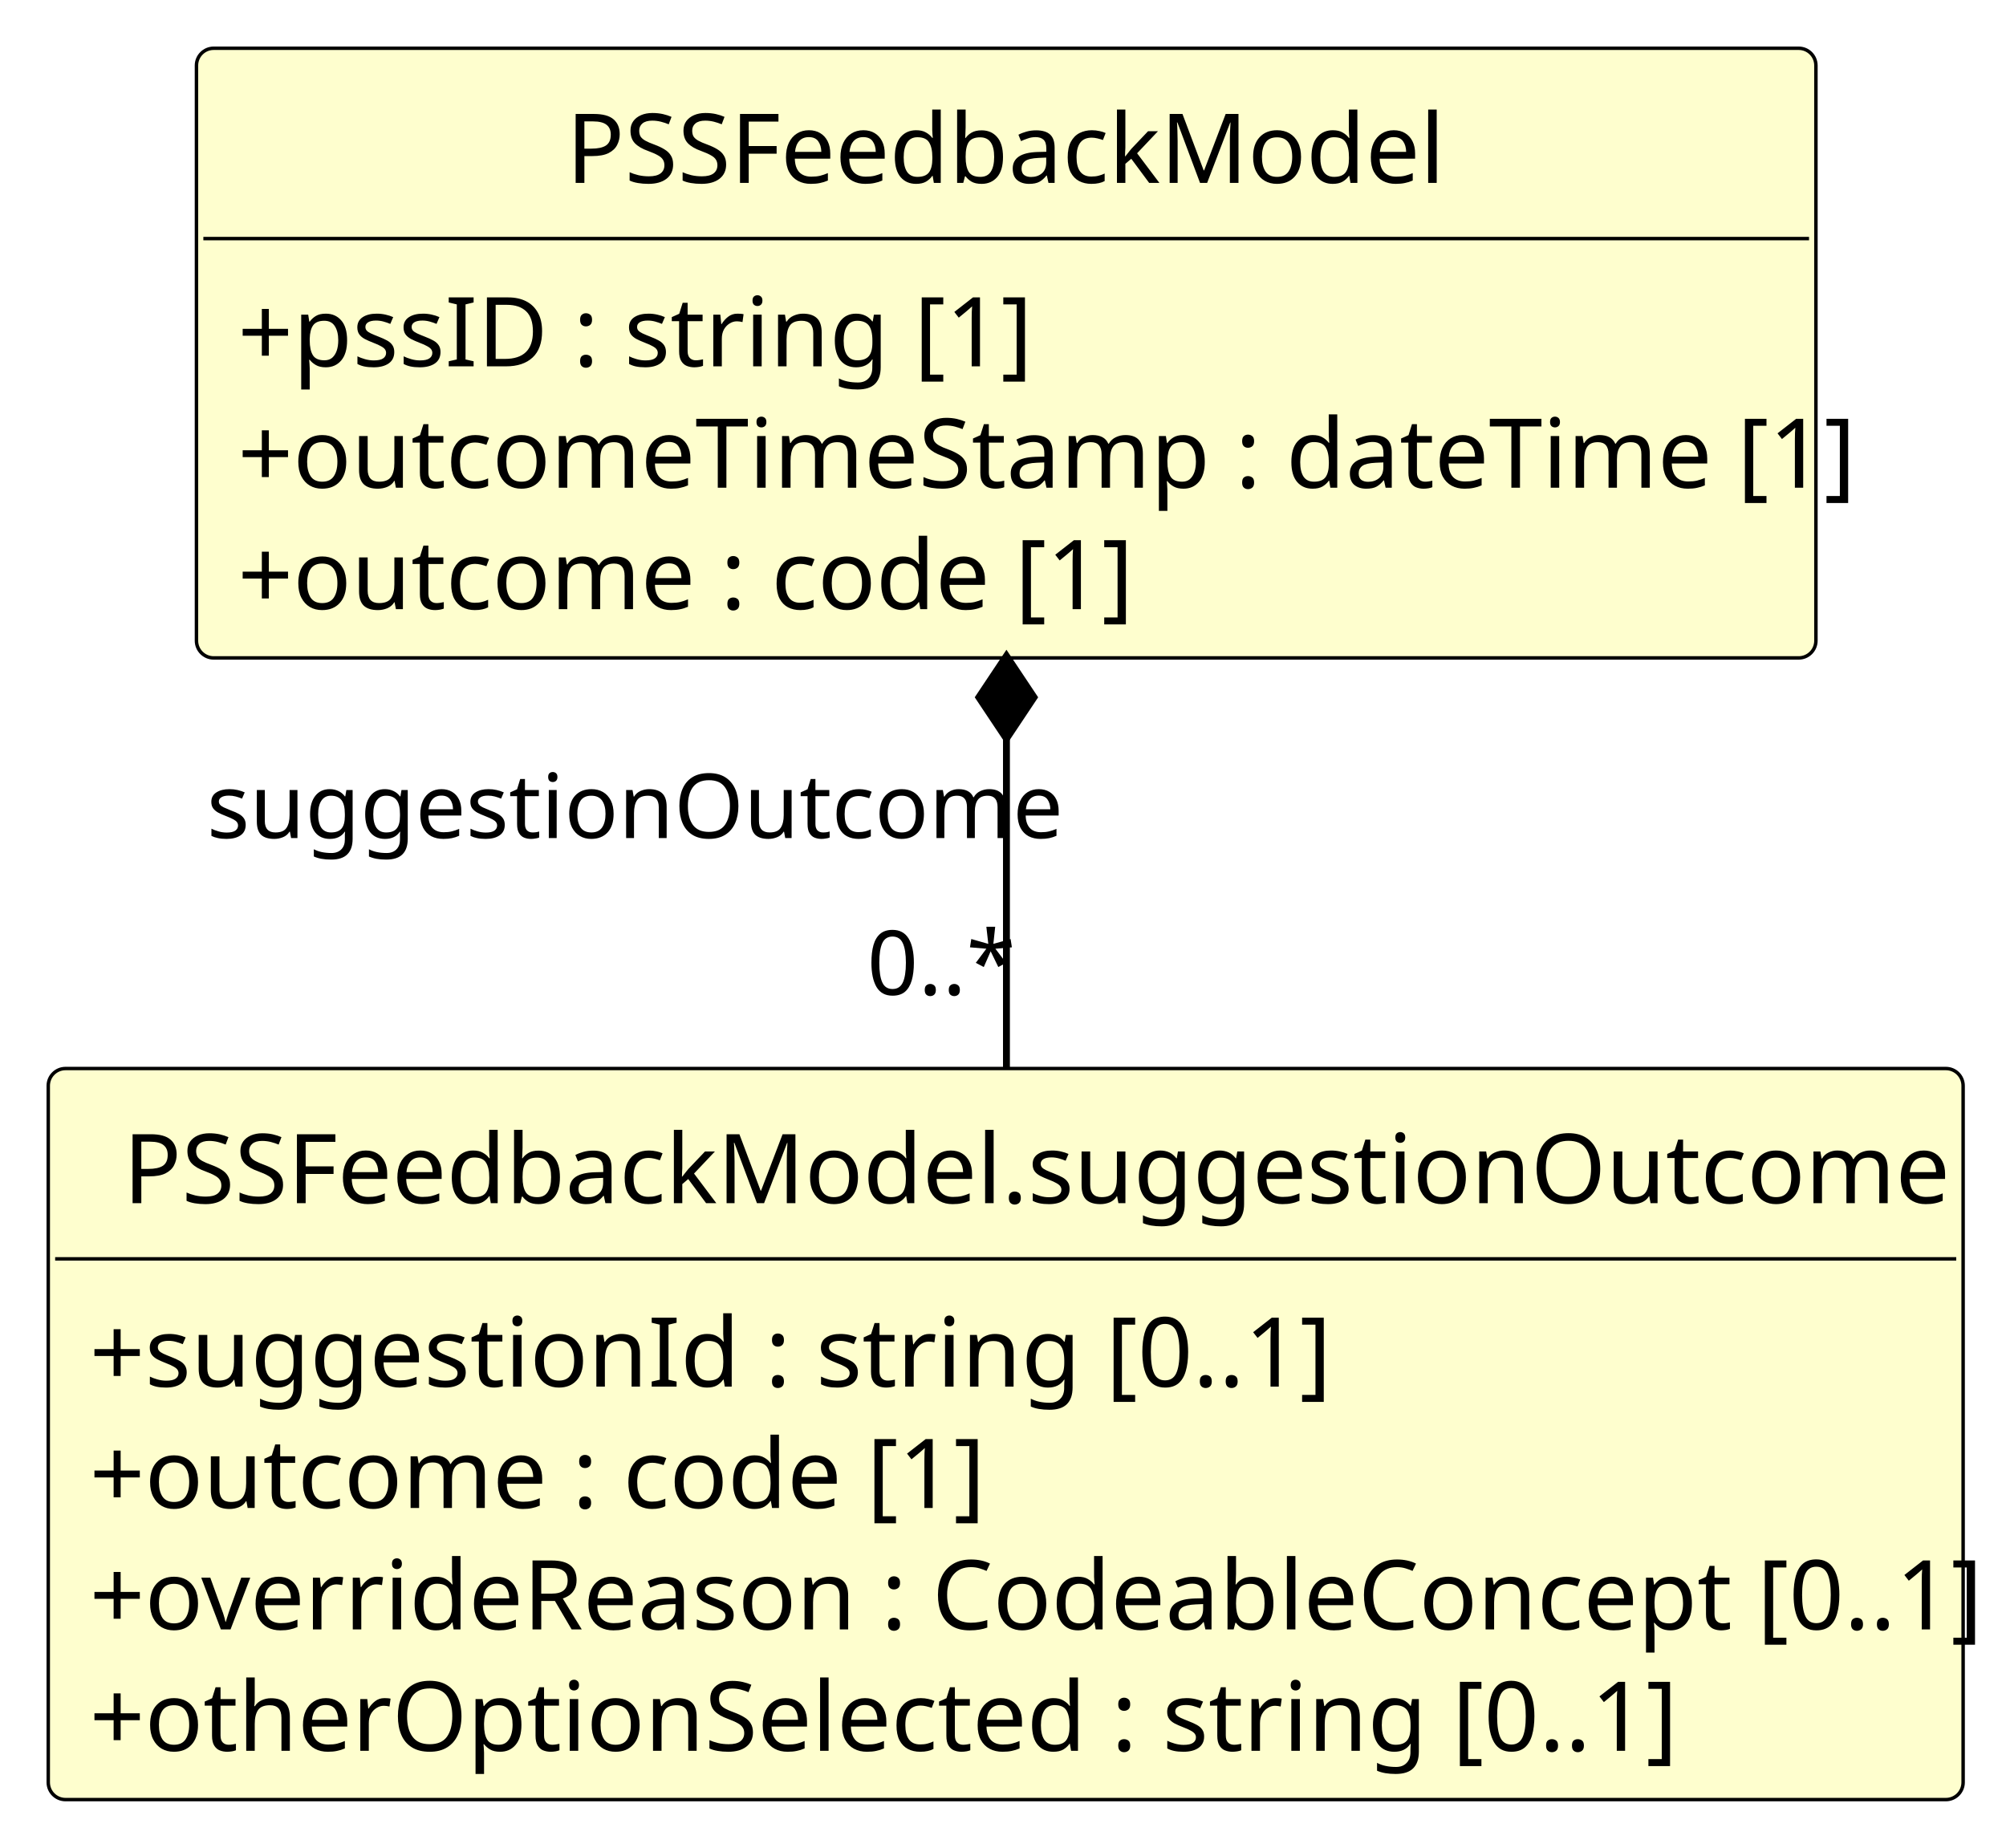
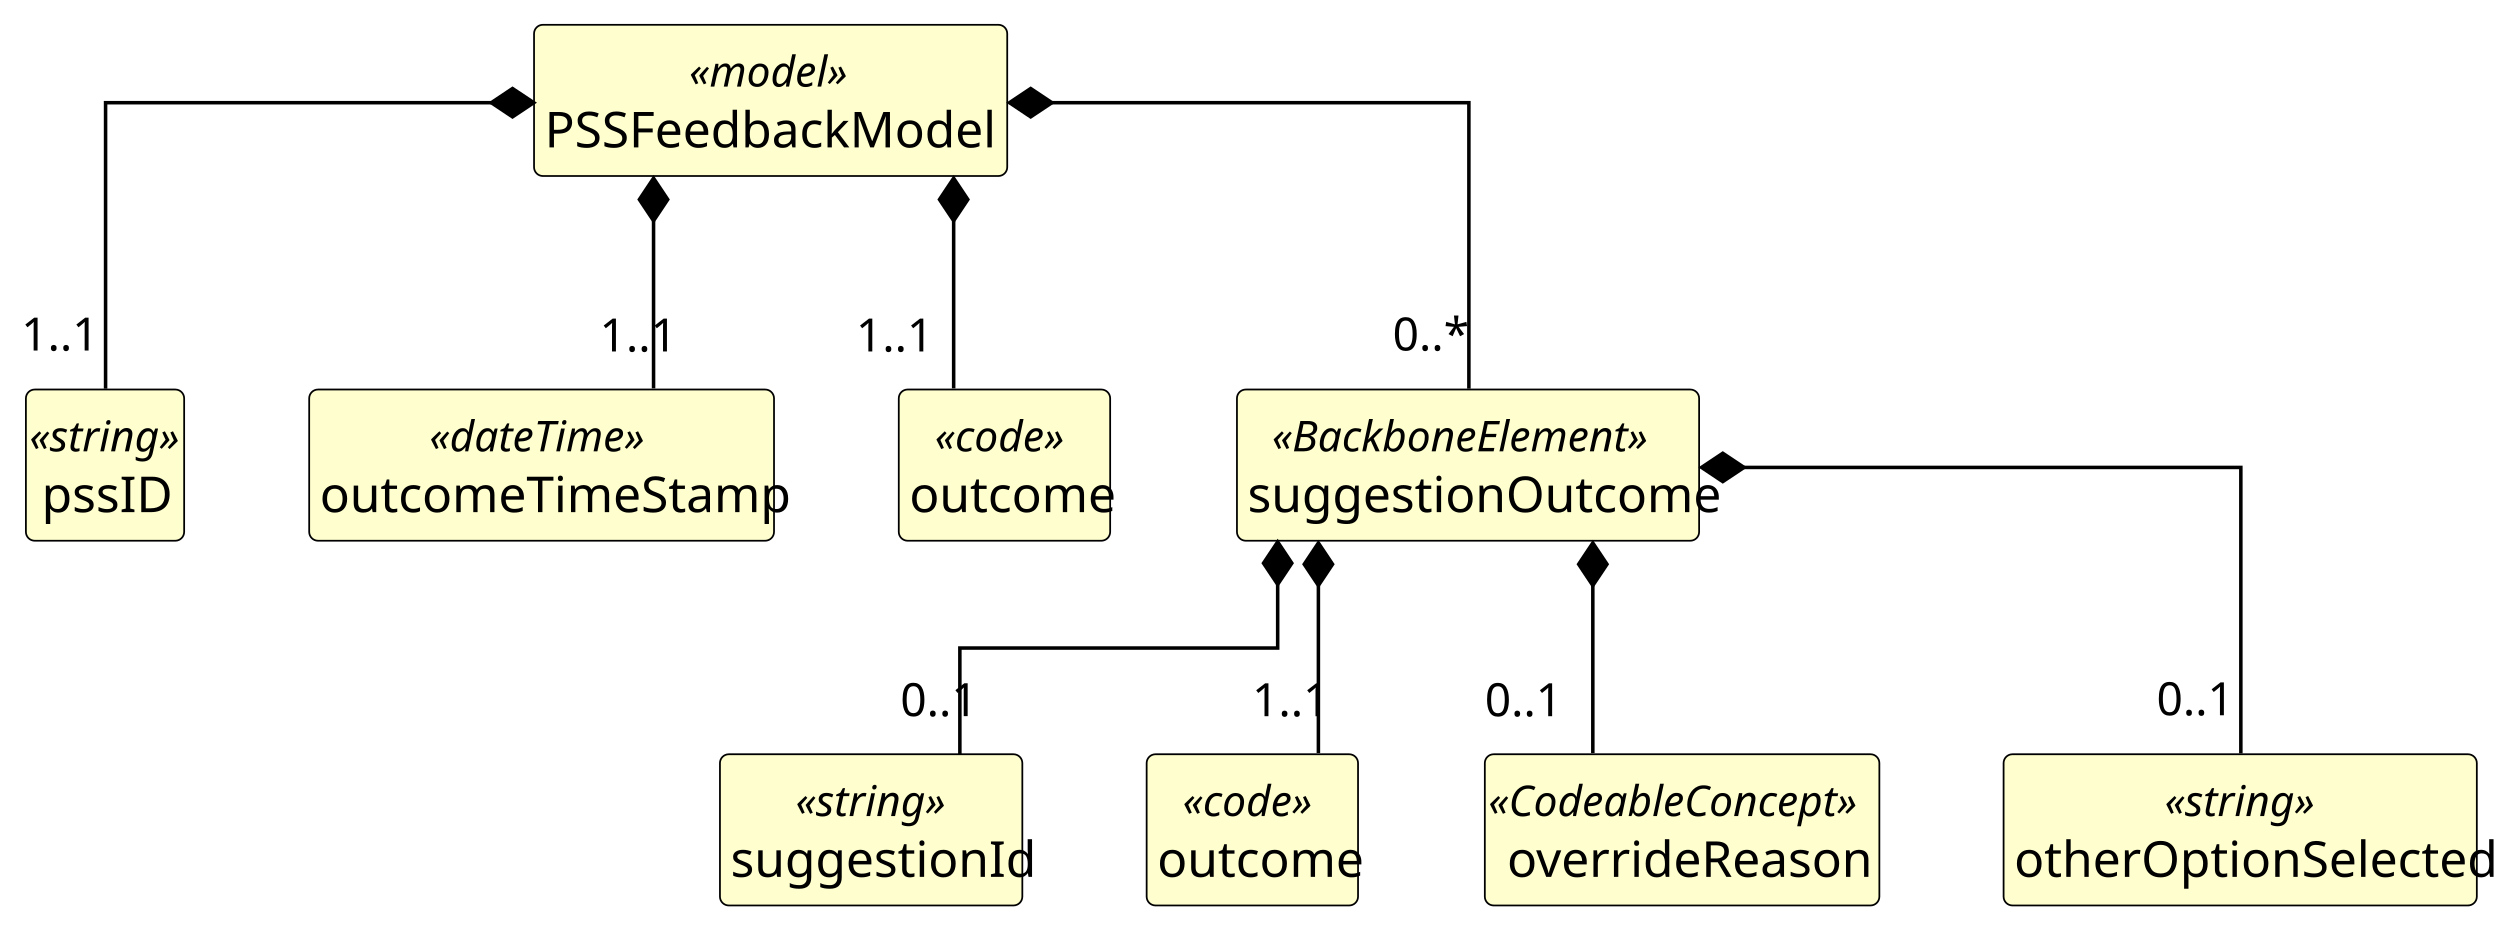
- <svg xmlns="http://www.w3.org/2000/svg" contentStyleType="text/css" data-diagram-type="CLASS" height="268px" preserveAspectRatio="none" style="width:291px;height:268px;background:#FFFFFF;" version="1.1" viewBox="0 0 291 268" width="291px" zoomAndPan="magnify">
+ <svg xmlns="http://www.w3.org/2000/svg" contentStyleType="text/css" data-diagram-type="CLASS" height="261px" preserveAspectRatio="none" style="width:706px;height:261px;background:#FFFFFF;" version="1.1" viewBox="0 0 706 261" width="706px" zoomAndPan="magnify">
  <defs />
  <g>
    <g class="entity" data-entity="PSSFeedbackModel" data-source-line="14" data-uid="ent0002" id="entity_PSSFeedbackModel">
-       <rect fill="#FEFECE" height="88.438" rx="2.5" ry="2.5" style="stroke:#000000;stroke-width:0.5;" width="234.927" x="28.5" y="7" />
-       <text fill="#000000" font-family="sans-serif" font-size="14" lengthAdjust="spacing" textLength="127.627" x="82.15" y="26.533">PSSFeedbackModel</text>
-       <line style="stroke:#000000;stroke-width:0.5;" x1="29.5" x2="262.427" y1="34.609" y2="34.609" />
-       <text fill="#000000" font-family="sans-serif" font-size="14" lengthAdjust="spacing" textLength="109.32" x="34.5" y="53.143">+pssID : string [1]</text>
-       <text fill="#000000" font-family="sans-serif" font-size="14" lengthAdjust="spacing" textLength="222.927" x="34.5" y="70.752">+outcomeTimeStamp : dateTime [1]</text>
-       <text fill="#000000" font-family="sans-serif" font-size="14" lengthAdjust="spacing" textLength="123.355" x="34.5" y="88.361">+outcome : code [1]</text>
+       <rect fill="#FEFECE" height="42.703" rx="2.5" ry="2.5" style="stroke:#000000;stroke-width:0.5;" width="133.627" x="150.814" y="7" />
+       <text fill="#000000" font-family="sans-serif" font-size="12" font-style="italic" lengthAdjust="spacing" textLength="46.031" x="194.612" y="24.457">«model»</text>
+       <text fill="#000000" font-family="sans-serif" font-size="14" lengthAdjust="spacing" textLength="127.627" x="153.814" y="41.627">PSSFeedbackModel</text>
    </g>
-     <g class="entity" data-entity="PSSFeedbackModel_suggestionOutcome" data-source-line="20" data-uid="ent0003" id="entity_PSSFeedbackModel_suggestionOutcome">
-       <rect fill="#FEFECE" height="106.047" rx="2.5" ry="2.5" style="stroke:#000000;stroke-width:0.5;" width="277.781" x="7" y="155" />
-       <text fill="#000000" font-family="sans-serif" font-size="14" lengthAdjust="spacing" textLength="256.033" x="17.874" y="174.533">PSSFeedbackModel.suggestionOutcome</text>
-       <line style="stroke:#000000;stroke-width:0.5;" x1="8" x2="283.781" y1="182.609" y2="182.609" />
-       <text fill="#000000" font-family="sans-serif" font-size="14" lengthAdjust="spacing" textLength="168.492" x="13" y="201.143">+suggestionId : string [0..1]</text>
-       <text fill="#000000" font-family="sans-serif" font-size="14" lengthAdjust="spacing" textLength="123.355" x="13" y="218.752">+outcome : code [1]</text>
-       <text fill="#000000" font-family="sans-serif" font-size="14" lengthAdjust="spacing" textLength="265.781" x="13" y="236.361">+overrideReason : CodeableConcept [0..1]</text>
-       <text fill="#000000" font-family="sans-serif" font-size="14" lengthAdjust="spacing" textLength="216.74" x="13" y="253.971">+otherOptionSelected : string [0..1]</text>
+     <g class="entity" data-entity="PSSFeedbackModel_pssID" data-source-line="17" data-uid="ent0003" id="entity_PSSFeedbackModel_pssID">
+       <rect fill="#FEFECE" height="42.703" rx="2.5" ry="2.5" style="stroke:#000000;stroke-width:0.5;" width="44.691" x="7.314" y="110" />
+       <text fill="#000000" font-family="sans-serif" font-size="12" font-style="italic" lengthAdjust="spacing" textLength="42.691" x="8.314" y="127.457">«string»</text>
+       <text fill="#000000" font-family="sans-serif" font-size="14" lengthAdjust="spacing" textLength="35.786" x="11.766" y="144.627">pssID</text>
    </g>
-     <g class="link" data-entity-1="PSSFeedbackModel" data-entity-2="PSSFeedbackModel_suggestionOutcome" data-source-line="27" data-uid="lnk4" id="link_PSSFeedbackModel_PSSFeedbackModel_suggestionOutcome">
-       <path codeLine="27" d="M146,107.15 C146,125.74 146,135.54 146,154.99" fill="none" id="PSSFeedbackModel-backto-PSSFeedbackModel_suggestionOutcome" style="stroke:#000000;stroke-width:1;" />
-       <polygon fill="#000000" points="146,95.15,142,101.15,146,107.15,150,101.15,146,95.15" style="stroke:#000000;stroke-width:1;" />
-       <text fill="#000000" font-family="sans-serif" font-size="13" lengthAdjust="spacing" textLength="115.623" x="30" y="121.565">suggestionOutcome</text>
-       <text fill="#000000" font-family="sans-serif" font-size="13" lengthAdjust="spacing" textLength="19.513" x="125.773" y="144.307">0..*</text>
+     <g class="entity" data-entity="PSSFeedbackModel_outcomeTimeStamp" data-source-line="20" data-uid="ent0004" id="entity_PSSFeedbackModel_outcomeTimeStamp">
+       <rect fill="#FEFECE" height="42.703" rx="2.5" ry="2.5" style="stroke:#000000;stroke-width:0.5;" width="131.269" x="87.314" y="110" />
+       <text fill="#000000" font-family="sans-serif" font-size="12" font-style="italic" lengthAdjust="spacing" textLength="63.369" x="121.263" y="127.457">«dateTime»</text>
+       <text fill="#000000" font-family="sans-serif" font-size="14" lengthAdjust="spacing" textLength="125.269" x="90.314" y="144.627">outcomeTimeStamp</text>
+     </g>
+     <g class="entity" data-entity="PSSFeedbackModel_outcome" data-source-line="23" data-uid="ent0005" id="entity_PSSFeedbackModel_outcome">
+       <rect fill="#FEFECE" height="42.703" rx="2.5" ry="2.5" style="stroke:#000000;stroke-width:0.5;" width="59.696" x="253.814" y="110" />
+       <text fill="#000000" font-family="sans-serif" font-size="12" font-style="italic" lengthAdjust="spacing" textLength="39.369" x="263.977" y="127.457">«code»</text>
+       <text fill="#000000" font-family="sans-serif" font-size="14" lengthAdjust="spacing" textLength="53.696" x="256.814" y="144.627">outcome</text>
+     </g>
+     <g class="entity" data-entity="PSSFeedbackModel_suggestionOutcome" data-source-line="26" data-uid="ent0006" id="entity_PSSFeedbackModel_suggestionOutcome">
+       <rect fill="#FEFECE" height="42.703" rx="2.5" ry="2.5" style="stroke:#000000;stroke-width:0.5;" width="130.517" x="349.314" y="110" />
+       <text fill="#000000" font-family="sans-serif" font-size="12" font-style="italic" lengthAdjust="spacing" textLength="110.742" x="359.201" y="127.457">«BackboneElement»</text>
+       <text fill="#000000" font-family="sans-serif" font-size="14" lengthAdjust="spacing" textLength="124.517" x="352.314" y="144.627">suggestionOutcome</text>
+     </g>
+     <g class="entity" data-entity="PSSFeedbackModel_suggestionOutcome_suggestionId" data-source-line="29" data-uid="ent0007" id="entity_PSSFeedbackModel_suggestionOutcome_suggestionId">
+       <rect fill="#FEFECE" height="42.703" rx="2.5" ry="2.5" style="stroke:#000000;stroke-width:0.5;" width="85.393" x="203.314" y="213" />
+       <text fill="#000000" font-family="sans-serif" font-size="12" font-style="italic" lengthAdjust="spacing" textLength="42.691" x="224.664" y="230.457">«string»</text>
+       <text fill="#000000" font-family="sans-serif" font-size="14" lengthAdjust="spacing" textLength="79.393" x="206.314" y="247.627">suggestionId</text>
+     </g>
+     <g class="entity" data-entity="PSSFeedbackModel_suggestionOutcome_outcome" data-source-line="32" data-uid="ent0008" id="entity_PSSFeedbackModel_suggestionOutcome_outcome">
+       <rect fill="#FEFECE" height="42.703" rx="2.5" ry="2.5" style="stroke:#000000;stroke-width:0.5;" width="59.696" x="323.814" y="213" />
+       <text fill="#000000" font-family="sans-serif" font-size="12" font-style="italic" lengthAdjust="spacing" textLength="39.369" x="333.977" y="230.457">«code»</text>
+       <text fill="#000000" font-family="sans-serif" font-size="14" lengthAdjust="spacing" textLength="53.696" x="326.814" y="247.627">outcome</text>
+     </g>
+     <g class="entity" data-entity="PSSFeedbackModel_suggestionOutcome_overrideReason" data-source-line="35" data-uid="ent0009" id="entity_PSSFeedbackModel_suggestionOutcome_overrideReason">
+       <rect fill="#FEFECE" height="42.703" rx="2.5" ry="2.5" style="stroke:#000000;stroke-width:0.5;" width="111.418" x="419.314" y="213" />
+       <text fill="#000000" font-family="sans-serif" font-size="12" font-style="italic" lengthAdjust="spacing" textLength="109.418" x="420.314" y="230.457">«CodeableConcept»</text>
+       <text fill="#000000" font-family="sans-serif" font-size="14" lengthAdjust="spacing" textLength="98.834" x="425.606" y="247.627">overrideReason</text>
+     </g>
+     <g class="entity" data-entity="PSSFeedbackModel_suggestionOutcome_otherOptionSelected" data-source-line="38" data-uid="ent0010" id="entity_PSSFeedbackModel_suggestionOutcome_otherOptionSelected">
+       <rect fill="#FEFECE" height="42.703" rx="2.5" ry="2.5" style="stroke:#000000;stroke-width:0.5;" width="133.641" x="565.814" y="213" />
+       <text fill="#000000" font-family="sans-serif" font-size="12" font-style="italic" lengthAdjust="spacing" textLength="42.691" x="611.288" y="230.457">«string»</text>
+       <text fill="#000000" font-family="sans-serif" font-size="14" lengthAdjust="spacing" textLength="127.641" x="568.814" y="247.627">otherOptionSelected</text>
+     </g>
+     <g class="link" data-entity-1="PSSFeedbackModel" data-entity-2="PSSFeedbackModel_pssID" data-source-line="41" data-uid="lnk11" id="link_PSSFeedbackModel_PSSFeedbackModel_pssID">
+       <path codeLine="41" d="M138.734,29 C84.744,29 29.814,29 29.814,29 C29.814,29 29.814,79.67 29.814,109.76" fill="none" id="PSSFeedbackModel-backto-PSSFeedbackModel_pssID" style="stroke:#000000;stroke-width:1;" />
+       <polygon fill="#000000" points="150.734,29,144.734,25,138.734,29,144.734,33,150.734,29" style="stroke:#000000;stroke-width:1;" />
+       <text fill="#000000" font-family="sans-serif" font-size="13" lengthAdjust="spacing" textLength="21.684" x="6" y="98.982">1..1</text>
+     </g>
+     <g class="link" data-entity-1="PSSFeedbackModel" data-entity-2="PSSFeedbackModel_outcomeTimeStamp" data-source-line="42" data-uid="lnk12" id="link_PSSFeedbackModel_PSSFeedbackModel_outcomeTimeStamp">
+       <path codeLine="42" d="M184.564,62.34 C184.564,79.82 184.564,92.22 184.564,109.69" fill="none" id="PSSFeedbackModel-backto-PSSFeedbackModel_outcomeTimeStamp" style="stroke:#000000;stroke-width:1;" />
+       <polygon fill="#000000" points="184.564,50.34,180.564,56.34,184.564,62.34,188.564,56.34,184.564,50.34" style="stroke:#000000;stroke-width:1;" />
+       <text fill="#000000" font-family="sans-serif" font-size="13" lengthAdjust="spacing" textLength="21.684" x="169.33" y="99.261">1..1</text>
+     </g>
+     <g class="link" data-entity-1="PSSFeedbackModel" data-entity-2="PSSFeedbackModel_outcome" data-source-line="43" data-uid="lnk13" id="link_PSSFeedbackModel_PSSFeedbackModel_outcome">
+       <path codeLine="43" d="M269.314,62.34 C269.314,79.82 269.314,92.22 269.314,109.69" fill="none" id="PSSFeedbackModel-backto-PSSFeedbackModel_outcome" style="stroke:#000000;stroke-width:1;" />
+       <polygon fill="#000000" points="269.314,50.34,265.314,56.34,269.314,62.34,273.314,56.34,269.314,50.34" style="stroke:#000000;stroke-width:1;" />
+       <text fill="#000000" font-family="sans-serif" font-size="13" lengthAdjust="spacing" textLength="21.684" x="241.727" y="99.261">1..1</text>
+     </g>
+     <g class="link" data-entity-1="PSSFeedbackModel" data-entity-2="PSSFeedbackModel_suggestionOutcome" data-source-line="44" data-uid="lnk14" id="link_PSSFeedbackModel_PSSFeedbackModel_suggestionOutcome">
+       <path codeLine="44" d="M297.064,29 C354.124,29 414.814,29 414.814,29 C414.814,29 414.814,79.67 414.814,109.76" fill="none" id="PSSFeedbackModel-backto-PSSFeedbackModel_suggestionOutcome" style="stroke:#000000;stroke-width:1;" />
+       <polygon fill="#000000" points="285.064,29,291.064,33,297.064,29,291.064,25,285.064,29" style="stroke:#000000;stroke-width:1;" />
+       <text fill="#000000" font-family="sans-serif" font-size="13" lengthAdjust="spacing" textLength="19.513" x="393.282" y="98.982">0..*</text>
+     </g>
+     <g class="link" data-entity-1="PSSFeedbackModel_suggestionOutcome" data-entity-2="PSSFeedbackModel_suggestionOutcome_suggestionId" data-source-line="45" data-uid="lnk15" id="link_PSSFeedbackModel_suggestionOutcome_PSSFeedbackModel_suggestionOutcome_suggestionId">
+       <path codeLine="45" d="M360.814,165.04 C360.814,179.15 360.814,183 360.814,183 C360.814,183 271.064,183 271.064,183 C271.064,183 271.064,198.85 271.064,212.96" fill="none" id="PSSFeedbackModel_suggestionOutcome-backto-PSSFeedbackModel_suggestionOutcome_suggestionId" style="stroke:#000000;stroke-width:1;" />
+       <polygon fill="#000000" points="360.814,153.04,356.814,159.04,360.814,165.04,364.814,159.04,360.814,153.04" style="stroke:#000000;stroke-width:1;" />
+       <text fill="#000000" font-family="sans-serif" font-size="13" lengthAdjust="spacing" textLength="21.684" x="254.253" y="202.238">0..1</text>
+     </g>
+     <g class="link" data-entity-1="PSSFeedbackModel_suggestionOutcome" data-entity-2="PSSFeedbackModel_suggestionOutcome_outcome" data-source-line="46" data-uid="lnk16" id="link_PSSFeedbackModel_suggestionOutcome_PSSFeedbackModel_suggestionOutcome_outcome">
+       <path codeLine="46" d="M372.314,165.34 C372.314,182.82 372.314,195.22 372.314,212.69" fill="none" id="PSSFeedbackModel_suggestionOutcome-backto-PSSFeedbackModel_suggestionOutcome_outcome" style="stroke:#000000;stroke-width:1;" />
+       <polygon fill="#000000" points="372.314,153.34,368.314,159.34,372.314,165.34,376.314,159.34,372.314,153.34" style="stroke:#000000;stroke-width:1;" />
+       <text fill="#000000" font-family="sans-serif" font-size="13" lengthAdjust="spacing" textLength="21.684" x="353.596" y="202.261">1..1</text>
+     </g>
+     <g class="link" data-entity-1="PSSFeedbackModel_suggestionOutcome" data-entity-2="PSSFeedbackModel_suggestionOutcome_overrideReason" data-source-line="47" data-uid="lnk17" id="link_PSSFeedbackModel_suggestionOutcome_PSSFeedbackModel_suggestionOutcome_overrideReason">
+       <path codeLine="47" d="M449.814,165.34 C449.814,182.82 449.814,195.22 449.814,212.69" fill="none" id="PSSFeedbackModel_suggestionOutcome-backto-PSSFeedbackModel_suggestionOutcome_overrideReason" style="stroke:#000000;stroke-width:1;" />
+       <polygon fill="#000000" points="449.814,153.34,445.814,159.34,449.814,165.34,453.814,159.34,449.814,153.34" style="stroke:#000000;stroke-width:1;" />
+       <text fill="#000000" font-family="sans-serif" font-size="13" lengthAdjust="spacing" textLength="21.684" x="419.309" y="202.261">0..1</text>
+     </g>
+     <g class="link" data-entity-1="PSSFeedbackModel_suggestionOutcome" data-entity-2="PSSFeedbackModel_suggestionOutcome_otherOptionSelected" data-source-line="48" data-uid="lnk18" id="link_PSSFeedbackModel_suggestionOutcome_PSSFeedbackModel_suggestionOutcome_otherOptionSelected">
+       <path codeLine="48" d="M492.514,132 C556.704,132 632.814,132 632.814,132 C632.814,132 632.814,182.67 632.814,212.76" fill="none" id="PSSFeedbackModel_suggestionOutcome-backto-PSSFeedbackModel_suggestionOutcome_otherOptionSelected" style="stroke:#000000;stroke-width:1;" />
+       <polygon fill="#000000" points="480.514,132,486.514,136,492.514,132,486.514,128,480.514,132" style="stroke:#000000;stroke-width:1;" />
+       <text fill="#000000" font-family="sans-serif" font-size="13" lengthAdjust="spacing" textLength="21.684" x="609.007" y="201.982">0..1</text>
    </g>
  </g>
</svg>
